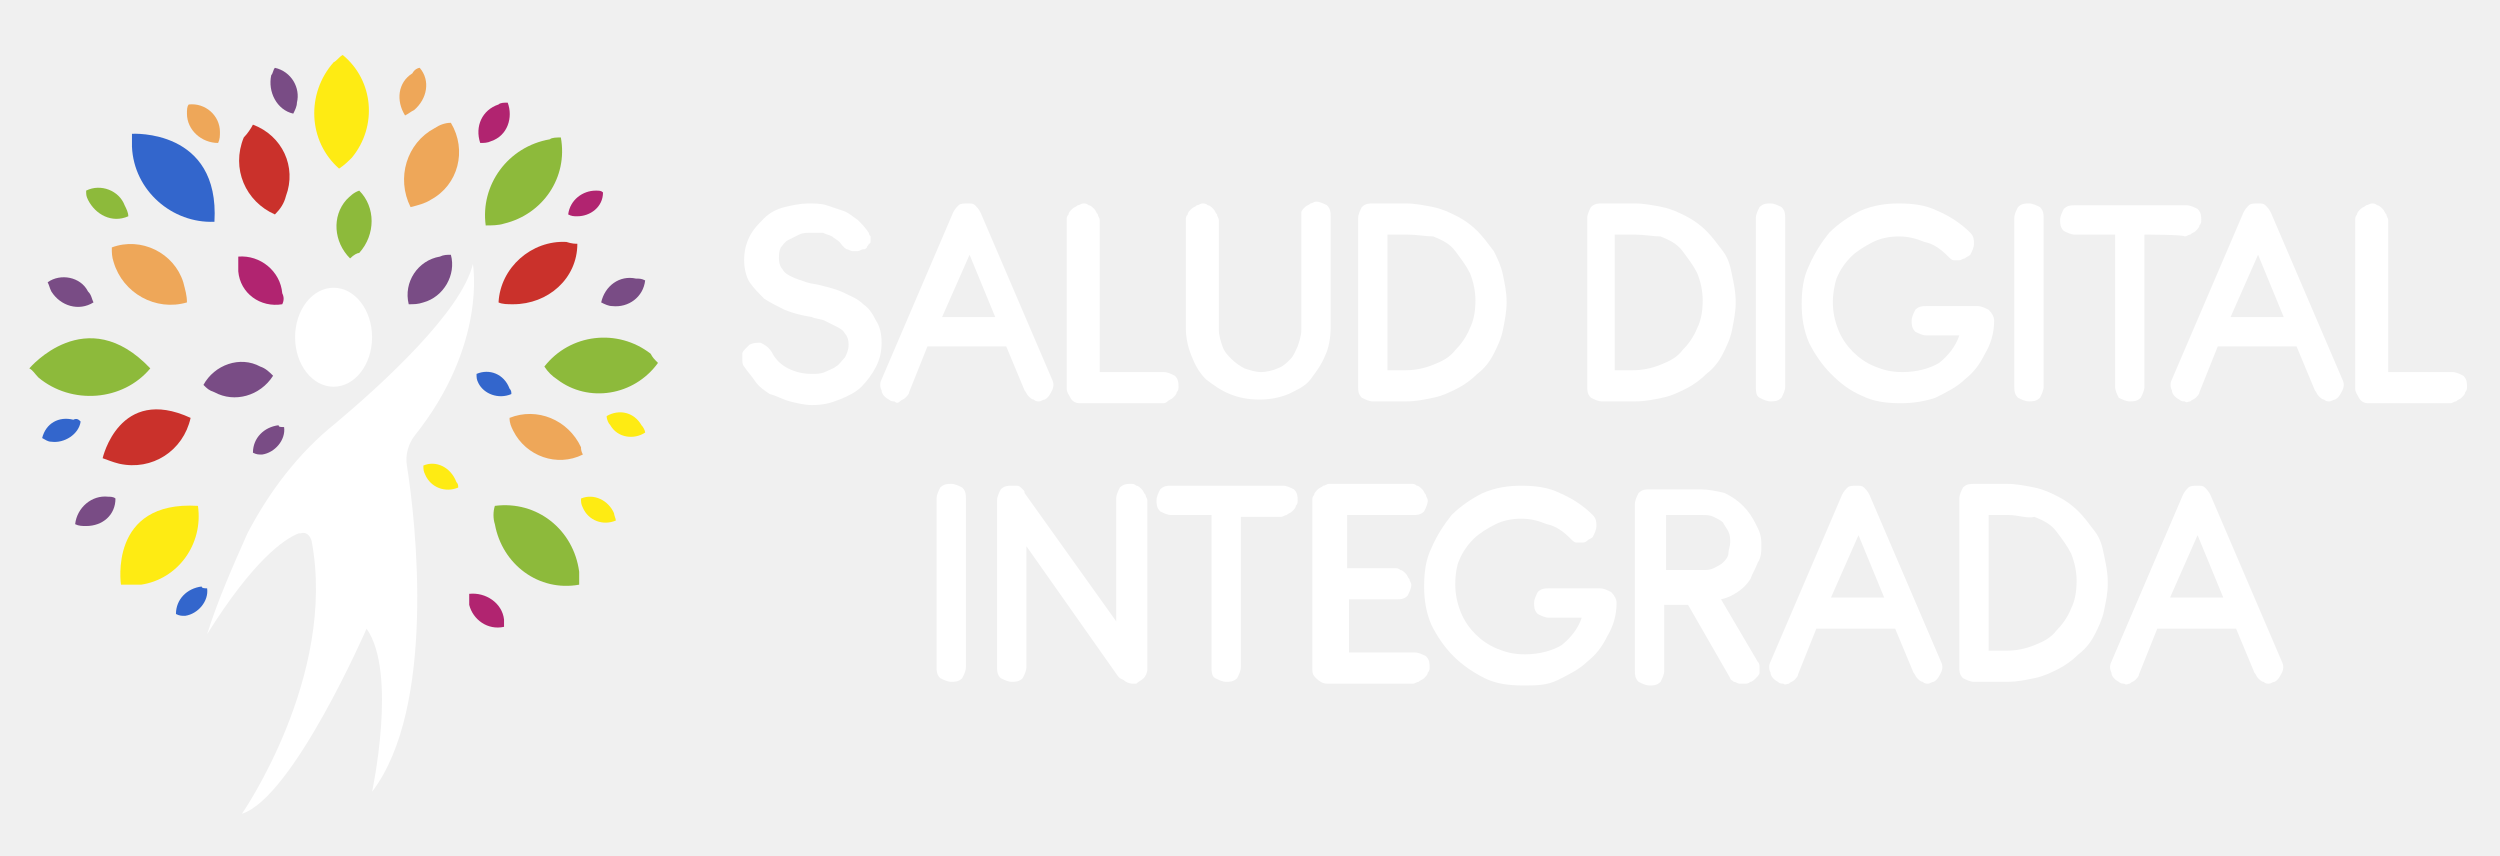
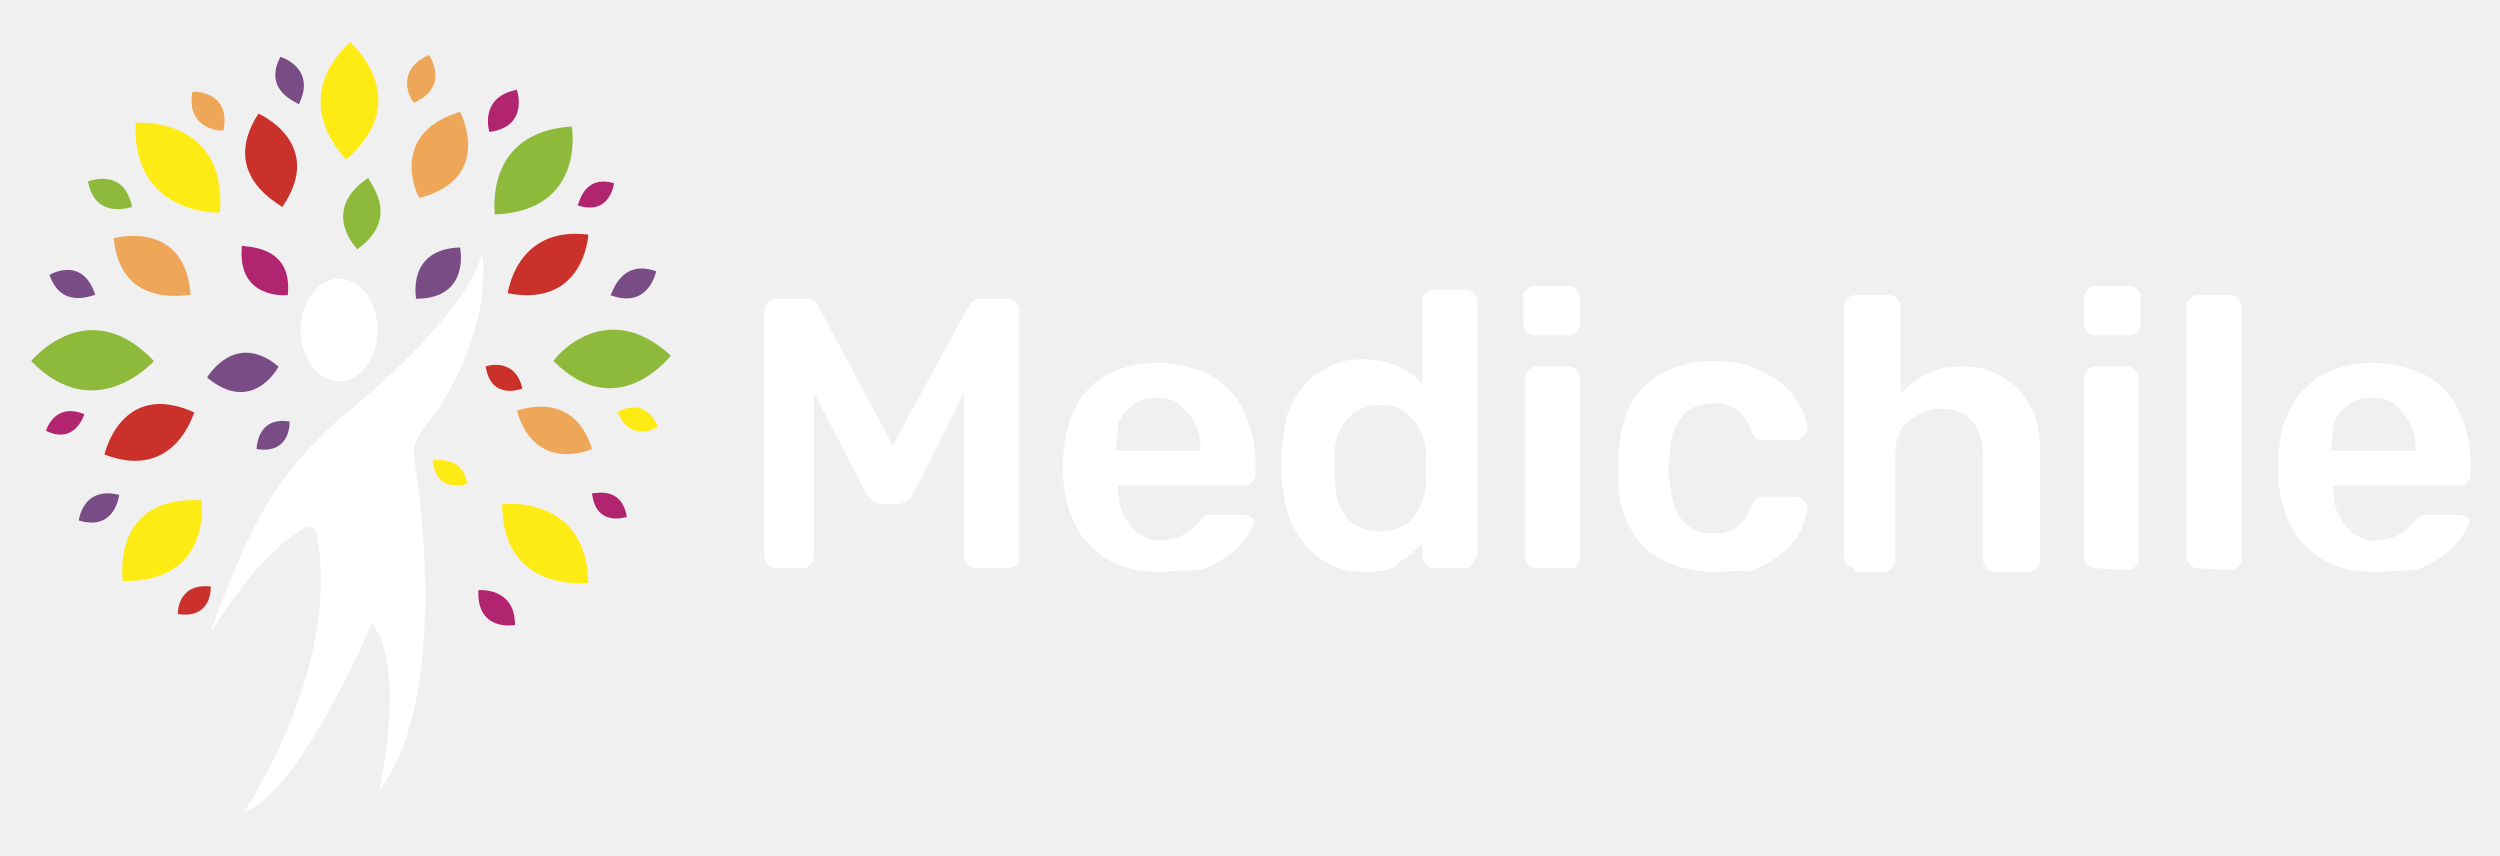
<svg xmlns="http://www.w3.org/2000/svg" version="1.1" id="Capa_1" x="0px" y="0px" viewBox="0 0 136.4 46.7" style="enable-background:new 0 0 136.4 46.7;" xml:space="preserve">
  <style type="text/css">
	.st0{fill:#FFFFFF;}
	.st1{fill:#8DBA3B;}
	.st2{fill:#CA312B;}
	.st3{fill:#EEA759;}
	.st4{fill:#794C85;}
	.st5{fill:#B12470;}
- 	.st6{fill:#3366CC;}
- 	.st7{fill:#FEEB13;}
+ 	.st6{fill:#FEEB13;}
</style>
  <g>
-     <ellipse id="Elipse_4" class="st0" cx="18.2" cy="18.4" rx="2.1" ry="2.7" />
-     <path id="Trazado_155" class="st0" d="M11.3,34.6c0.6-1.9,1.4-3.7,2.2-5.5c1.2-2.3,2.8-4.4,4.8-6c2.5-2.1,6.9-6.1,7.5-8.7   c0,0,0.8,4.4-3.2,9.4c-0.3,0.4-0.5,1-0.4,1.6c0.5,3.1,1.6,13.2-1.9,17.8c0,0,1.4-6.5-0.3-8.9c0,0-4,9.2-6.8,10.1   c0,0,5.2-7.5,3.8-14.9c-0.1-0.3-0.3-0.5-0.6-0.4c0,0-0.1,0-0.1,0C15.5,29.4,13.8,30.6,11.3,34.6z" />
-     <path id="Trazado_156" class="st1" d="M1.6,20.1c0,0,3.1-3.7,6.6,0c-1.5,1.8-4.3,2-6.1,0.5C1.9,20.4,1.8,20.2,1.6,20.1z" />
-     <path id="Trazado_157" class="st2" d="M5.6,25c0,0,0.9-4,4.8-2.2c-0.4,1.8-2.1,2.9-3.9,2.5C6.1,25.2,5.9,25.1,5.6,25z" />
-     <path id="Trazado_158" class="st3" d="M6.1,13.5c1.6-0.6,3.4,0.3,3.9,1.9c0.1,0.4,0.2,0.7,0.2,1.1c-1.7,0.5-3.5-0.5-4-2.2   C6.1,14,6.1,13.8,6.1,13.5z" />
-     <path id="Trazado_159" class="st2" d="M13.8,6.8c1.6,0.6,2.4,2.3,1.8,3.9c-0.1,0.4-0.3,0.7-0.6,1c-1.6-0.7-2.4-2.5-1.7-4.2   C13.5,7.3,13.7,7,13.8,6.8z" />
-     <path id="Trazado_160" class="st3" d="M24.6,6.7c0.9,1.5,0.4,3.4-1.1,4.2c-0.3,0.2-0.7,0.3-1.1,0.4c-0.8-1.6-0.2-3.5,1.3-4.3   C24,6.8,24.3,6.7,24.6,6.7z" />
-     <path id="Trazado_161" class="st4" d="M24.6,13.9c0.3,1.1-0.4,2.3-1.5,2.6c-0.3,0.1-0.5,0.1-0.8,0.1C22,15.4,22.8,14.2,24,14   C24.2,13.9,24.4,13.9,24.6,13.9z" />
-     <path id="Trazado_162" class="st4" d="M35.2,15.3c-0.1,0.9-0.9,1.5-1.8,1.4c-0.2,0-0.4-0.1-0.6-0.2c0.2-0.9,1-1.5,1.9-1.3   C34.9,15.2,35,15.2,35.2,15.3z" />
-     <path id="Trazado_163" class="st5" d="M27.7,5.6c0.3,0.8,0,1.8-0.9,2.1c-0.2,0.1-0.4,0.1-0.6,0.1c-0.3-0.9,0.1-1.8,1-2.1   C27.3,5.6,27.5,5.6,27.7,5.6z" />
-     <path id="Trazado_164" class="st3" d="M22.9,3.7c0.6,0.7,0.4,1.7-0.3,2.3c-0.2,0.1-0.3,0.2-0.5,0.3c-0.5-0.8-0.4-1.8,0.4-2.3   C22.6,3.8,22.8,3.7,22.9,3.7z" />
-     <path id="Trazado_165" class="st4" d="M15,3.7c0.9,0.2,1.4,1.1,1.2,1.9c0,0.2-0.1,0.4-0.2,0.6c-0.9-0.2-1.4-1.2-1.2-2.1   C14.9,4,14.9,3.8,15,3.7z" />
-     <path id="Trazado_166" class="st3" d="M10.3,5.7c0.9-0.1,1.7,0.6,1.7,1.5c0,0.2,0,0.4-0.1,0.6c-0.9,0-1.7-0.7-1.7-1.6   C10.2,6,10.2,5.8,10.3,5.7z" />
-     <path id="Trazado_167" class="st1" d="M4.7,10.4c0.8-0.4,1.8,0,2.1,0.8C6.9,11.4,7,11.6,7,11.8c-0.9,0.4-1.8-0.1-2.2-0.9   C4.7,10.7,4.7,10.6,4.7,10.4z" />
-     <path id="Trazado_168" class="st4" d="M2.6,15.4c0.7-0.5,1.8-0.3,2.2,0.5C5,16.1,5,16.3,5.1,16.5c-0.8,0.5-1.8,0.2-2.3-0.6   C2.7,15.7,2.7,15.6,2.6,15.4z" />
-     <path id="Trazado_169" class="st5" d="M32.9,10.5c0,0.8-0.7,1.3-1.4,1.3c-0.2,0-0.3,0-0.5-0.1c0.1-0.8,0.8-1.3,1.5-1.3   C32.7,10.4,32.8,10.4,32.9,10.5z" />
-     <path id="Trazado_170" class="st6" d="M4.4,23c-0.1,0.7-0.9,1.2-1.6,1.1c-0.2,0-0.3-0.1-0.5-0.2c0.2-0.8,0.9-1.2,1.7-1   C4.2,22.8,4.3,22.9,4.4,23z" />
-     <path id="Trazado_171" class="st4" d="M15.5,23.3c0.1,0.7-0.5,1.4-1.2,1.5c-0.2,0-0.3,0-0.5-0.1c0-0.8,0.6-1.4,1.4-1.5   C15.2,23.3,15.3,23.3,15.5,23.3z" />
-     <path id="Trazado_172" class="st6" d="M11.3,32.1c0.1,0.7-0.5,1.4-1.2,1.5c-0.2,0-0.3,0-0.5-0.1c0-0.8,0.6-1.4,1.4-1.5   C11,32.1,11.2,32.1,11.3,32.1z" />
-     <path id="Trazado_173" class="st4" d="M6.3,27.2c0,0.9-0.7,1.5-1.6,1.5c-0.2,0-0.4,0-0.6-0.1C4.2,27.7,5,27,5.9,27.1   C6,27.1,6.2,27.1,6.3,27.2z" />
-     <path id="Trazado_174" class="st7" d="M33.6,28.4c-0.7,0.3-1.5,0-1.8-0.7c-0.1-0.2-0.1-0.3-0.1-0.5c0.7-0.3,1.5,0.1,1.8,0.8   C33.5,28.1,33.6,28.3,33.6,28.4z" />
-     <path id="Trazado_175" class="st5" d="M27.5,34.2c-0.9,0.2-1.7-0.4-1.9-1.2c0-0.2,0-0.4,0-0.6c0.9-0.1,1.8,0.5,1.9,1.4   C27.5,33.9,27.5,34,27.5,34.2z" />
-     <path id="Trazado_176" class="st6" d="M27.9,21.5c-0.7,0.3-1.5,0-1.8-0.6C26,20.7,26,20.6,26,20.4c0.7-0.3,1.5,0,1.8,0.8   C27.9,21.3,27.9,21.4,27.9,21.5z" />
-     <path id="Trazado_177" class="st5" d="M15.4,16.6c-1.2,0.2-2.3-0.6-2.4-1.8c0-0.3,0-0.5,0-0.8c1.2-0.1,2.3,0.8,2.4,2   C15.5,16.2,15.5,16.4,15.4,16.6z" />
-     <path id="Trazado_178" class="st4" d="M11.1,21c0.6-1.1,2-1.6,3.1-1c0.3,0.1,0.5,0.3,0.7,0.5c-0.7,1.1-2.1,1.5-3.2,0.9   C11.4,21.3,11.3,21.2,11.1,21z" />
-     <path id="Trazado_179" class="st1" d="M19.1,14.1c-0.9-0.9-1-2.3-0.2-3.2c0.2-0.2,0.4-0.4,0.7-0.5c0.9,0.9,0.9,2.4,0,3.4   C19.5,13.8,19.3,13.9,19.1,14.1z" />
-     <path id="Trazado_180" class="st6" d="M7.2,7.3c0,0,4.8-0.3,4.5,4.8C9.4,12.2,7.3,10.4,7.2,8C7.2,7.8,7.2,7.5,7.2,7.3z" />
-     <g id="Grupo_33">
-       <path id="Trazado_181" class="st7" d="M6.6,31.9c0,0-0.7-4.6,4.2-4.3c0.3,2.1-1.1,4-3.1,4.3C7.3,31.9,7,31.9,6.6,31.9z" />
-       <path id="Trazado_182" class="st7" d="M35.2,23.6c-0.6,0.4-1.5,0.3-1.9-0.4c-0.1-0.1-0.2-0.3-0.2-0.5c0.7-0.4,1.5-0.2,1.9,0.5    C35.1,23.3,35.2,23.5,35.2,23.6z" />
-       <path id="Trazado_183" class="st7" d="M25,26.6c-0.7,0.3-1.5,0-1.8-0.7c-0.1-0.2-0.1-0.3-0.1-0.5c0.7-0.3,1.5,0.1,1.8,0.9    C25,26.4,25,26.5,25,26.6z" />
-       <path id="Trazado_184" class="st7" d="M18.7,3c1.7,1.4,1.9,3.9,0.5,5.6C19,8.8,18.8,9,18.5,9.2c-1.7-1.5-1.8-4.1-0.3-5.8    C18.4,3.3,18.5,3.1,18.7,3z" />
+     <g>
+       <ellipse class="st0" cx="18.5" cy="18" rx="2.1" ry="2.8" />
+       <path class="st0" d="M11.5,34.5c0,0,0.9-2.8,2.3-5.6c1.2-2.4,2.9-4.5,4.9-6.2c2.6-2.1,7-6.2,7.6-8.9c0,0,0.8,4.5-3.2,9.6    c-0.4,0.5-0.6,1-0.5,1.6c0.5,3.1,1.7,13.4-1.9,18.1c0,0,1.5-6.6-0.4-9.1c0,0-4,9.4-7,10.3c0,0,5.3-7.7,4-15.1    c-0.1-0.4-0.4-0.6-0.7-0.4C15.8,29.3,14,30.5,11.5,34.5z" />
    </g>
-     <path id="Trazado_185" class="st1" d="M35.9,19.8c-1.3,1.8-3.8,2.2-5.5,0.9c-0.3-0.2-0.5-0.4-0.7-0.7c1.4-1.8,4-2.1,5.8-0.7   C35.6,19.5,35.7,19.6,35.9,19.8z" />
-     <path id="Trazado_186" class="st1" d="M31.6,31.9c-2.2,0.4-4.2-1.1-4.6-3.3c-0.1-0.3-0.1-0.7,0-1c2.3-0.3,4.3,1.3,4.6,3.6   C31.6,31.5,31.6,31.7,31.6,31.9z" />
-     <path id="Trazado_187" class="st3" d="M31.8,24.8c-1.4,0.7-3.1,0.1-3.8-1.3c-0.1-0.2-0.2-0.4-0.2-0.7c1.5-0.6,3.2,0.1,3.9,1.6   C31.7,24.5,31.7,24.6,31.8,24.8z" />
-     <path id="Trazado_188" class="st2" d="M31.5,13.3c0,1.9-1.6,3.3-3.5,3.3c-0.3,0-0.6,0-0.8-0.1c0.1-1.9,1.8-3.4,3.7-3.3   C31.2,13.3,31.4,13.3,31.5,13.3z" />
-     <path id="Trazado_189" class="st1" d="M30.6,7.5c0.4,2.2-1,4.2-3.1,4.7c-0.3,0.1-0.7,0.1-1,0.1c-0.3-2.2,1.2-4.3,3.5-4.7   C30.1,7.5,30.4,7.5,30.6,7.5z" />
-   </g>
-   <g>
-     <path class="st0" d="M42.8,16.9c-0.4-0.2-0.8-0.4-1.1-0.6c-0.3-0.3-0.6-0.6-0.8-0.9s-0.3-0.8-0.3-1.2c0-0.5,0.1-0.9,0.3-1.3   c0.2-0.4,0.5-0.7,0.8-1c0.3-0.3,0.7-0.5,1.1-0.6c0.4-0.1,0.9-0.2,1.3-0.2c0.3,0,0.7,0,1,0.1c0.3,0.1,0.6,0.2,0.9,0.3   c0.3,0.1,0.5,0.3,0.8,0.5c0.2,0.2,0.4,0.4,0.6,0.7c0,0.1,0.1,0.2,0.1,0.2c0,0.1,0,0.2,0,0.2c0,0.1,0,0.2-0.1,0.2   c0,0.1-0.1,0.1-0.1,0.2c-0.1,0.1-0.1,0.1-0.2,0.1c-0.1,0-0.2,0.1-0.3,0.1c-0.1,0-0.2,0-0.3,0c-0.1,0-0.2-0.1-0.3-0.1   c-0.2-0.1-0.3-0.3-0.4-0.4c-0.1-0.1-0.3-0.2-0.4-0.3c-0.2-0.1-0.3-0.1-0.5-0.2c-0.2,0-0.4,0-0.6,0c-0.3,0-0.5,0-0.7,0.1   c-0.2,0.1-0.4,0.2-0.6,0.3c-0.2,0.1-0.3,0.3-0.4,0.4c-0.1,0.2-0.1,0.4-0.1,0.6c0,0.3,0.1,0.5,0.2,0.6c0.1,0.2,0.3,0.3,0.5,0.4   c0.2,0.1,0.5,0.2,0.8,0.3c0.3,0.1,0.6,0.1,0.9,0.2c0.4,0.1,0.8,0.2,1.2,0.4c0.4,0.2,0.7,0.3,1,0.6c0.3,0.2,0.5,0.5,0.7,0.9   c0.2,0.3,0.3,0.7,0.3,1.2c0,0.5-0.1,0.9-0.3,1.3c-0.2,0.4-0.5,0.8-0.8,1.1c-0.3,0.3-0.7,0.5-1.2,0.7c-0.5,0.2-0.9,0.3-1.5,0.3   c-0.4,0-0.8-0.1-1.2-0.2c-0.4-0.1-0.7-0.3-1.1-0.4c-0.3-0.2-0.6-0.4-0.8-0.7c-0.2-0.3-0.4-0.5-0.6-0.8c-0.1-0.1-0.1-0.3-0.1-0.4   c0-0.1,0-0.2,0-0.3c0-0.1,0.1-0.2,0.2-0.3c0.1-0.1,0.1-0.1,0.2-0.2c0.2-0.1,0.4-0.1,0.6-0.1c0.2,0.1,0.4,0.2,0.6,0.5   c0.2,0.4,0.5,0.7,0.9,0.9s0.8,0.3,1.3,0.3c0.2,0,0.5,0,0.7-0.1c0.2-0.1,0.5-0.2,0.6-0.3c0.2-0.1,0.3-0.3,0.5-0.5   c0.1-0.2,0.2-0.4,0.2-0.7c0-0.3-0.1-0.5-0.2-0.6c-0.1-0.2-0.3-0.3-0.5-0.4c-0.2-0.1-0.4-0.2-0.6-0.3c-0.2-0.1-0.5-0.1-0.7-0.2   C43.7,17.2,43.3,17.1,42.8,16.9z" />
-     <path class="st0" d="M54.9,18.9h-4.3l-1,2.5c0,0.1-0.1,0.2-0.2,0.3c-0.1,0.1-0.2,0.1-0.3,0.2s-0.2,0.1-0.3,0c-0.1,0-0.2,0-0.3-0.1   c-0.2-0.1-0.4-0.3-0.4-0.5c-0.1-0.2-0.1-0.4,0-0.6l3.9-9.1c0.1-0.2,0.2-0.3,0.3-0.4c0.1-0.1,0.3-0.1,0.5-0.1c0.2,0,0.3,0,0.4,0.1   c0.1,0.1,0.2,0.2,0.3,0.4l3.9,9.1c0.1,0.2,0.1,0.4,0,0.6c-0.1,0.2-0.2,0.4-0.4,0.5c-0.1,0-0.2,0.1-0.3,0.1c-0.1,0-0.2,0-0.3-0.1   c-0.1,0-0.2-0.1-0.3-0.2c-0.1-0.1-0.1-0.2-0.2-0.3L54.9,18.9z M51.4,17.3h2.9l-1.4-3.4L51.4,17.3z" />
-     <path class="st0" d="M60,20.3l3.5,0c0.2,0,0.4,0.1,0.6,0.2c0.2,0.2,0.2,0.4,0.2,0.6c0,0.1,0,0.2-0.1,0.3c0,0.1-0.1,0.2-0.2,0.3   c-0.1,0.1-0.2,0.1-0.3,0.2s-0.2,0.1-0.3,0.1H59l-0.1,0c-0.2,0-0.4-0.1-0.5-0.3s-0.2-0.3-0.2-0.5V12c0-0.1,0-0.2,0.1-0.3   c0-0.1,0.1-0.2,0.2-0.3c0.1-0.1,0.2-0.1,0.3-0.2c0.1,0,0.2-0.1,0.3-0.1c0.1,0,0.2,0,0.3,0.1c0.1,0,0.2,0.1,0.3,0.2   c0.1,0.1,0.1,0.2,0.2,0.3c0,0.1,0.1,0.2,0.1,0.3L60,20.3L60,20.3z" />
-     <path class="st0" d="M71,11.6c0-0.1,0.1-0.2,0.2-0.3c0.1-0.1,0.2-0.1,0.3-0.2c0.1,0,0.2-0.1,0.3-0.1c0.2,0,0.4,0.1,0.6,0.2   c0.2,0.2,0.2,0.4,0.2,0.6v6.1c0,0.5-0.1,1.1-0.3,1.5c-0.2,0.5-0.5,0.9-0.8,1.3c-0.3,0.4-0.8,0.6-1.2,0.8c-0.5,0.2-1,0.3-1.6,0.3   c-0.6,0-1.1-0.1-1.6-0.3c-0.5-0.2-0.9-0.5-1.3-0.8c-0.4-0.4-0.6-0.8-0.8-1.3c-0.2-0.5-0.3-1-0.3-1.5V12c0-0.1,0-0.2,0.1-0.3   c0-0.1,0.1-0.2,0.2-0.3c0.1-0.1,0.2-0.1,0.3-0.2c0.1,0,0.2-0.1,0.3-0.1c0.1,0,0.2,0,0.3,0.1c0.1,0,0.2,0.1,0.3,0.2s0.1,0.2,0.2,0.3   c0,0.1,0.1,0.2,0.1,0.3V18c0,0.3,0.1,0.6,0.2,0.9c0.1,0.3,0.3,0.5,0.5,0.7c0.2,0.2,0.5,0.4,0.7,0.5c0.3,0.1,0.6,0.2,0.9,0.2   s0.7-0.1,0.9-0.2c0.3-0.1,0.5-0.3,0.7-0.5c0.2-0.2,0.3-0.5,0.4-0.7c0.1-0.3,0.2-0.6,0.2-0.9v-6.1C71,11.8,71,11.7,71,11.6z" />
-     <path class="st0" d="M76.7,11.1c0.5,0,1,0.1,1.5,0.2c0.5,0.1,0.9,0.3,1.3,0.5c0.4,0.2,0.8,0.5,1.1,0.8s0.6,0.7,0.9,1.1   c0.2,0.4,0.4,0.8,0.5,1.3c0.1,0.5,0.2,0.9,0.2,1.5c0,0.5-0.1,1-0.2,1.5c-0.1,0.5-0.3,0.9-0.5,1.3c-0.2,0.4-0.5,0.8-0.9,1.1   c-0.3,0.3-0.7,0.6-1.1,0.8c-0.4,0.2-0.8,0.4-1.3,0.5c-0.5,0.1-0.9,0.2-1.5,0.2h-1.8c-0.2,0-0.4-0.1-0.6-0.2   c-0.2-0.2-0.2-0.4-0.2-0.6v-9.2c0-0.2,0.1-0.4,0.2-0.6c0.2-0.2,0.4-0.2,0.6-0.2H76.7z M76.8,12.8h-1.1v7.4h1c0.5,0,1-0.1,1.5-0.3   c0.5-0.2,0.9-0.4,1.2-0.8c0.3-0.3,0.6-0.7,0.8-1.2c0.2-0.4,0.3-0.9,0.3-1.5c0-0.5-0.1-1-0.3-1.5c-0.2-0.4-0.5-0.8-0.8-1.2   s-0.7-0.6-1.2-0.8C77.8,12.9,77.3,12.8,76.8,12.8z" />
-     <path class="st0" d="M89.2,11.1c0.5,0,1,0.1,1.5,0.2c0.5,0.1,0.9,0.3,1.3,0.5c0.4,0.2,0.8,0.5,1.1,0.8s0.6,0.7,0.9,1.1   s0.4,0.8,0.5,1.3s0.2,0.9,0.2,1.5c0,0.5-0.1,1-0.2,1.5c-0.1,0.5-0.3,0.9-0.5,1.3s-0.5,0.8-0.9,1.1c-0.3,0.3-0.7,0.6-1.1,0.8   c-0.4,0.2-0.8,0.4-1.3,0.5c-0.5,0.1-0.9,0.2-1.5,0.2h-1.8c-0.2,0-0.4-0.1-0.6-0.2c-0.2-0.2-0.2-0.4-0.2-0.6v-9.2   c0-0.2,0.1-0.4,0.2-0.6c0.2-0.2,0.4-0.2,0.6-0.2H89.2z M89.2,12.8h-1.1v7.4h1c0.5,0,1-0.1,1.5-0.3c0.5-0.2,0.9-0.4,1.2-0.8   c0.3-0.3,0.6-0.7,0.8-1.2c0.2-0.4,0.3-0.9,0.3-1.5c0-0.5-0.1-1-0.3-1.5c-0.2-0.4-0.5-0.8-0.8-1.2s-0.7-0.6-1.2-0.8   C90.2,12.9,89.7,12.8,89.2,12.8z" />
-     <path class="st0" d="M97.4,21.1c0,0.2-0.1,0.4-0.2,0.6c-0.2,0.2-0.4,0.2-0.6,0.2s-0.4-0.1-0.6-0.2s-0.2-0.4-0.2-0.6v-9.2   c0-0.2,0.1-0.4,0.2-0.6c0.2-0.2,0.4-0.2,0.6-0.2s0.4,0.1,0.6,0.2c0.2,0.2,0.2,0.4,0.2,0.6V21.1z" />
-     <path class="st0" d="M100,16.5c0,0.5,0.1,1,0.3,1.5c0.2,0.5,0.5,0.9,0.8,1.2c0.3,0.3,0.7,0.6,1.2,0.8s0.9,0.3,1.5,0.3   c0.8,0,1.5-0.2,2-0.5c0.5-0.4,0.9-0.9,1.1-1.5h-1.8c-0.2,0-0.4-0.1-0.6-0.2c-0.2-0.2-0.2-0.4-0.2-0.6c0-0.2,0.1-0.4,0.2-0.6   c0.2-0.2,0.4-0.2,0.6-0.2l2.8,0c0.2,0,0.4,0.1,0.6,0.2c0.2,0.2,0.3,0.4,0.3,0.6c0,0.7-0.2,1.3-0.5,1.8c-0.3,0.6-0.6,1-1.1,1.4   c-0.4,0.4-1,0.7-1.6,1c-0.6,0.2-1.2,0.3-1.9,0.3c-0.8,0-1.5-0.1-2.1-0.4c-0.7-0.3-1.2-0.7-1.7-1.2s-0.9-1.1-1.2-1.7   c-0.3-0.7-0.4-1.4-0.4-2.1c0-0.8,0.1-1.5,0.4-2.1c0.3-0.7,0.7-1.3,1.1-1.8c0.5-0.5,1.1-0.9,1.7-1.2c0.7-0.3,1.4-0.4,2.1-0.4   c0.8,0,1.5,0.1,2.1,0.4c0.7,0.3,1.3,0.7,1.8,1.2c0.2,0.2,0.2,0.4,0.2,0.6c0,0.2-0.1,0.4-0.2,0.6c-0.1,0.1-0.2,0.1-0.3,0.2   c-0.1,0-0.2,0.1-0.3,0.1c-0.1,0-0.2,0-0.3,0c-0.1,0-0.2-0.1-0.3-0.2c-0.4-0.4-0.8-0.7-1.3-0.8c-0.5-0.2-0.9-0.3-1.4-0.3   c-0.5,0-1,0.1-1.4,0.3c-0.4,0.2-0.9,0.5-1.2,0.8c-0.3,0.3-0.6,0.7-0.8,1.2C100.1,15.5,100,16,100,16.5z" />
-     <path class="st0" d="M111.5,21.1c0,0.2-0.1,0.4-0.2,0.6c-0.2,0.2-0.4,0.2-0.6,0.2c-0.2,0-0.4-0.1-0.6-0.2c-0.2-0.2-0.2-0.4-0.2-0.6   v-9.2c0-0.2,0.1-0.4,0.2-0.6c0.2-0.2,0.4-0.2,0.6-0.2c0.2,0,0.4,0.1,0.6,0.2c0.2,0.2,0.2,0.4,0.2,0.6V21.1z" />
-     <path class="st0" d="M117,12.8v8.3c0,0.2-0.1,0.4-0.2,0.6c-0.2,0.2-0.4,0.2-0.6,0.2c-0.2,0-0.4-0.1-0.6-0.2   c-0.1-0.2-0.2-0.4-0.2-0.6v-8.3h-2.2c-0.2,0-0.4-0.1-0.6-0.2c-0.2-0.2-0.2-0.4-0.2-0.6c0-0.2,0.1-0.4,0.2-0.6   c0.2-0.2,0.4-0.2,0.6-0.2h6.1c0.2,0,0.4,0.1,0.6,0.2c0.2,0.2,0.2,0.4,0.2,0.6c0,0.1,0,0.2-0.1,0.3c0,0.1-0.1,0.2-0.2,0.3   c-0.1,0.1-0.2,0.1-0.3,0.2c-0.1,0-0.2,0.1-0.3,0.1C119.2,12.8,117,12.8,117,12.8z" />
-     <path class="st0" d="M125.3,18.9H121l-1,2.5c0,0.1-0.1,0.2-0.2,0.3c-0.1,0.1-0.2,0.1-0.3,0.2c-0.1,0-0.2,0.1-0.3,0   c-0.1,0-0.2,0-0.3-0.1c-0.2-0.1-0.4-0.3-0.4-0.5c-0.1-0.2-0.1-0.4,0-0.6l3.9-9.1c0.1-0.2,0.2-0.3,0.3-0.4c0.1-0.1,0.3-0.1,0.5-0.1   c0.2,0,0.3,0,0.4,0.1c0.1,0.1,0.2,0.2,0.3,0.4l3.9,9.1c0.1,0.2,0.1,0.4,0,0.6c-0.1,0.2-0.2,0.4-0.4,0.5c-0.1,0-0.2,0.1-0.3,0.1   c-0.1,0-0.2,0-0.3-0.1c-0.1,0-0.2-0.1-0.3-0.2c-0.1-0.1-0.1-0.2-0.2-0.3L125.3,18.9z M121.7,17.3h2.9l-1.4-3.4L121.7,17.3z" />
-     <path class="st0" d="M130.3,20.3l3.5,0c0.2,0,0.4,0.1,0.6,0.2c0.2,0.2,0.2,0.4,0.2,0.6c0,0.1,0,0.2-0.1,0.3c0,0.1-0.1,0.2-0.2,0.3   c-0.1,0.1-0.2,0.1-0.3,0.2c-0.1,0-0.2,0.1-0.3,0.1h-4.4l-0.1,0c-0.2,0-0.4-0.1-0.5-0.3s-0.2-0.3-0.2-0.5V12c0-0.1,0-0.2,0.1-0.3   c0-0.1,0.1-0.2,0.2-0.3c0.1-0.1,0.2-0.1,0.3-0.2c0.1,0,0.2-0.1,0.3-0.1c0.1,0,0.2,0,0.3,0.1c0.1,0,0.2,0.1,0.3,0.2   c0.1,0.1,0.1,0.2,0.2,0.3c0,0.1,0.1,0.2,0.1,0.3L130.3,20.3L130.3,20.3z" />
-     <path class="st0" d="M52.7,36.4c0,0.2-0.1,0.4-0.2,0.6c-0.2,0.2-0.4,0.2-0.6,0.2c-0.2,0-0.4-0.1-0.6-0.2c-0.2-0.2-0.2-0.4-0.2-0.6   v-9.2c0-0.2,0.1-0.4,0.2-0.6c0.2-0.2,0.4-0.2,0.6-0.2s0.4,0.1,0.6,0.2c0.2,0.2,0.2,0.4,0.2,0.6V36.4z" />
-     <path class="st0" d="M56,29.8v6.6c0,0.2-0.1,0.4-0.2,0.6c-0.2,0.2-0.4,0.2-0.6,0.2c-0.2,0-0.4-0.1-0.6-0.2   c-0.2-0.2-0.2-0.4-0.2-0.6v-9.1c0-0.2,0.1-0.4,0.2-0.6c0.2-0.2,0.4-0.2,0.6-0.2h0c0,0,0.1,0,0.1,0c0,0,0,0,0.1,0l0.1,0   c0.1,0,0.2,0.1,0.2,0.1l0.1,0.1c0.1,0.1,0.1,0.1,0.1,0.2l5,7v-6.7c0-0.2,0.1-0.4,0.2-0.6c0.2-0.2,0.4-0.2,0.6-0.2   c0.1,0,0.2,0,0.3,0.1c0.1,0,0.2,0.1,0.3,0.2c0.1,0.1,0.1,0.2,0.2,0.3c0,0.1,0.1,0.2,0.1,0.3v9.2c0,0.2-0.1,0.4-0.2,0.5   c-0.1,0.1-0.3,0.2-0.4,0.3c0,0-0.1,0-0.1,0h-0.1c-0.2,0-0.4-0.1-0.5-0.2L61.1,37c0,0,0,0-0.1-0.1L56,29.8z" />
-     <path class="st0" d="M67.7,28.1v8.3c0,0.2-0.1,0.4-0.2,0.6c-0.2,0.2-0.4,0.2-0.6,0.2c-0.2,0-0.4-0.1-0.6-0.2s-0.2-0.4-0.2-0.6v-8.3   h-2.2c-0.2,0-0.4-0.1-0.6-0.2c-0.2-0.2-0.2-0.4-0.2-0.6s0.1-0.4,0.2-0.6c0.2-0.2,0.4-0.2,0.6-0.2h6.1c0.2,0,0.4,0.1,0.6,0.2   c0.2,0.2,0.2,0.4,0.2,0.6c0,0.1,0,0.2-0.1,0.3c0,0.1-0.1,0.2-0.2,0.3c-0.1,0.1-0.2,0.1-0.3,0.2c-0.1,0-0.2,0.1-0.3,0.1H67.7z" />
-     <path class="st0" d="M72.4,37.3c-0.2,0-0.4-0.1-0.6-0.3s-0.2-0.3-0.2-0.6v-9.1c0-0.1,0-0.2,0.1-0.3c0-0.1,0.1-0.2,0.2-0.3   c0.1-0.1,0.2-0.1,0.3-0.2c0.1,0,0.2-0.1,0.3-0.1h4.5c0.1,0,0.2,0,0.3,0.1c0.1,0,0.2,0.1,0.3,0.2c0.1,0.1,0.1,0.2,0.2,0.3   c0,0.1,0.1,0.2,0.1,0.3c0,0.2-0.1,0.4-0.2,0.6c-0.2,0.2-0.4,0.2-0.6,0.2h-3.6V31h2.6c0.1,0,0.2,0,0.3,0.1c0.1,0,0.2,0.1,0.3,0.2   s0.1,0.2,0.2,0.3c0,0.1,0.1,0.2,0.1,0.3c0,0.2-0.1,0.4-0.2,0.6c-0.2,0.2-0.4,0.2-0.6,0.2h-2.6v2.9h3.6c0.2,0,0.4,0.1,0.6,0.2   c0.2,0.2,0.2,0.4,0.2,0.6c0,0.1,0,0.2-0.1,0.3c0,0.1-0.1,0.2-0.2,0.3c-0.1,0.1-0.2,0.1-0.3,0.2c-0.1,0-0.2,0.1-0.3,0.1L72.4,37.3   L72.4,37.3z" />
-     <path class="st0" d="M79.4,31.9c0,0.5,0.1,1,0.3,1.5c0.2,0.5,0.5,0.9,0.8,1.2c0.3,0.3,0.7,0.6,1.2,0.8c0.5,0.2,0.9,0.3,1.5,0.3   c0.8,0,1.5-0.2,2-0.5c0.5-0.4,0.9-0.9,1.1-1.5h-1.8c-0.2,0-0.4-0.1-0.6-0.2c-0.2-0.2-0.2-0.4-0.2-0.6c0-0.2,0.1-0.4,0.2-0.6   c0.2-0.2,0.4-0.2,0.6-0.2l2.8,0c0.2,0,0.4,0.1,0.6,0.2c0.2,0.2,0.3,0.4,0.3,0.6c0,0.7-0.2,1.3-0.5,1.8c-0.3,0.6-0.6,1-1.1,1.4   c-0.4,0.4-1,0.7-1.6,1s-1.2,0.3-1.9,0.3c-0.8,0-1.5-0.1-2.1-0.4s-1.2-0.7-1.7-1.2c-0.5-0.5-0.9-1.1-1.2-1.7   c-0.3-0.7-0.4-1.4-0.4-2.1c0-0.8,0.1-1.5,0.4-2.1c0.3-0.7,0.7-1.3,1.1-1.8c0.5-0.5,1.1-0.9,1.7-1.2c0.7-0.3,1.4-0.4,2.1-0.4   c0.8,0,1.5,0.1,2.1,0.4c0.7,0.3,1.3,0.7,1.8,1.2c0.2,0.2,0.2,0.4,0.2,0.6c0,0.2-0.1,0.4-0.2,0.6c-0.1,0.1-0.2,0.1-0.3,0.2   s-0.2,0.1-0.3,0.1s-0.2,0-0.3,0c-0.1,0-0.2-0.1-0.3-0.2c-0.4-0.4-0.8-0.7-1.3-0.8c-0.5-0.2-0.9-0.3-1.4-0.3c-0.5,0-1,0.1-1.4,0.3   s-0.9,0.5-1.2,0.8c-0.3,0.3-0.6,0.7-0.8,1.2C79.5,30.8,79.4,31.3,79.4,31.9z" />
-     <path class="st0" d="M96.1,29.7c0,0.4,0,0.7-0.2,1c-0.1,0.3-0.3,0.6-0.4,0.9c-0.2,0.3-0.4,0.5-0.7,0.7c-0.3,0.2-0.5,0.3-0.9,0.4   l2,3.4c0.1,0.1,0.1,0.2,0.1,0.3c0,0.1,0,0.2,0,0.3c0,0.1-0.1,0.2-0.2,0.3c-0.1,0.1-0.2,0.2-0.3,0.2c-0.1,0.1-0.2,0.1-0.3,0.1   s-0.2,0-0.3,0s-0.2-0.1-0.3-0.1c-0.1-0.1-0.2-0.1-0.2-0.2l-2.3-4h-1.3v3.6c0,0.2-0.1,0.4-0.2,0.6c-0.2,0.2-0.4,0.2-0.6,0.2   c-0.2,0-0.4-0.1-0.6-0.2c-0.2-0.2-0.2-0.4-0.2-0.6v-9.1c0-0.2,0.1-0.4,0.2-0.6c0.2-0.2,0.4-0.2,0.6-0.2h2.8c0.4,0,0.9,0.1,1.3,0.2   c0.4,0.2,0.7,0.4,1,0.7c0.3,0.3,0.5,0.6,0.7,1S96.1,29.2,96.1,29.7z M90.9,28.1v3h2c0.2,0,0.4,0,0.6-0.1c0.2-0.1,0.4-0.2,0.5-0.3   s0.3-0.3,0.3-0.5s0.1-0.4,0.1-0.6c0-0.2,0-0.4-0.1-0.6c-0.1-0.2-0.2-0.3-0.3-0.5c-0.1-0.1-0.3-0.2-0.5-0.3   c-0.2-0.1-0.4-0.1-0.6-0.1L90.9,28.1L90.9,28.1z" />
-     <path class="st0" d="M103.4,34.3h-4.3l-1,2.5c0,0.1-0.1,0.2-0.2,0.3c-0.1,0.1-0.2,0.1-0.3,0.2c-0.1,0-0.2,0.1-0.3,0   c-0.1,0-0.2,0-0.3-0.1c-0.2-0.1-0.4-0.3-0.4-0.5c-0.1-0.2-0.1-0.4,0-0.6l3.9-9.1c0.1-0.2,0.2-0.3,0.3-0.4c0.1-0.1,0.3-0.1,0.5-0.1   c0.2,0,0.3,0,0.4,0.1c0.1,0.1,0.2,0.2,0.3,0.4l3.9,9.1c0.1,0.2,0.1,0.4,0,0.6c-0.1,0.2-0.2,0.4-0.4,0.5c-0.1,0-0.2,0.1-0.3,0.1   c-0.1,0-0.2,0-0.3-0.1c-0.1,0-0.2-0.1-0.3-0.2c-0.1-0.1-0.1-0.2-0.2-0.3L103.4,34.3z M99.9,32.6h2.9l-1.4-3.4L99.9,32.6z" />
-     <path class="st0" d="M109.5,26.4c0.5,0,1,0.1,1.5,0.2c0.5,0.1,0.9,0.3,1.3,0.5c0.4,0.2,0.8,0.5,1.1,0.8c0.3,0.3,0.6,0.7,0.9,1.1   s0.4,0.8,0.5,1.3c0.1,0.5,0.2,0.9,0.2,1.5s-0.1,1-0.2,1.5c-0.1,0.5-0.3,0.9-0.5,1.3c-0.2,0.4-0.5,0.8-0.9,1.1   c-0.3,0.3-0.7,0.6-1.1,0.8c-0.4,0.2-0.8,0.4-1.3,0.5c-0.5,0.1-0.9,0.2-1.5,0.2h-1.8c-0.2,0-0.4-0.1-0.6-0.2   c-0.2-0.2-0.2-0.4-0.2-0.6v-9.2c0-0.2,0.1-0.4,0.2-0.6c0.2-0.2,0.4-0.2,0.6-0.2C107.7,26.4,109.5,26.4,109.5,26.4z M109.6,28.1   h-1.1v7.4h1c0.5,0,1-0.1,1.5-0.3c0.5-0.2,0.9-0.4,1.2-0.8c0.3-0.3,0.6-0.7,0.8-1.2c0.2-0.4,0.3-0.9,0.3-1.5c0-0.5-0.1-1-0.3-1.5   c-0.2-0.4-0.5-0.8-0.8-1.2s-0.7-0.6-1.2-0.8C110.6,28.3,110.1,28.1,109.6,28.1z" />
-     <path class="st0" d="M122,34.3h-4.3l-1,2.5c0,0.1-0.1,0.2-0.2,0.3c-0.1,0.1-0.2,0.1-0.3,0.2c-0.1,0-0.2,0.1-0.3,0   c-0.1,0-0.2,0-0.3-0.1c-0.2-0.1-0.4-0.3-0.4-0.5c-0.1-0.2-0.1-0.4,0-0.6l3.9-9.1c0.1-0.2,0.2-0.3,0.3-0.4c0.1-0.1,0.3-0.1,0.5-0.1   c0.2,0,0.3,0,0.4,0.1c0.1,0.1,0.2,0.2,0.3,0.4l3.9,9.1c0.1,0.2,0.1,0.4,0,0.6c-0.1,0.2-0.2,0.4-0.4,0.5c-0.1,0-0.2,0.1-0.3,0.1   c-0.1,0-0.2,0-0.3-0.1c-0.1,0-0.2-0.1-0.3-0.2c-0.1-0.1-0.1-0.2-0.2-0.3L122,34.3z M118.4,32.6h2.9l-1.4-3.4L118.4,32.6z" />
+     <path class="st1" d="M1.7,19.7c0,0,3.1-3.8,6.7,0C8.4,19.7,5.2,23.3,1.7,19.7z" />
+     <path class="st2" d="M5.7,24.8c0,0,0.9-4.1,4.9-2.3C10.6,22.4,9.6,26.3,5.7,24.8z" />
+     <path class="st3" d="M6.2,13c0,0,3.9-1.1,4.2,3.1C10.4,16,6.6,17,6.2,13z" />
+     <path class="st2" d="M14.1,6.2c0,0,3.7,1.6,1.3,5.1C15.4,11.2,11.9,9.6,14.1,6.2z" />
+     <path class="st3" d="M25.1,6.1c0,0,1.9,3.6-2.2,4.7C22.8,10.8,21.1,7.3,25.1,6.1z" />
+     <path class="st4" d="M25.1,13.5c0,0,0.6,2.8-2.4,2.8C22.7,16.2,22.2,13.6,25.1,13.5z" />
+     <path class="st4" d="M35.8,14.8c0,0-0.4,2.1-2.5,1.3C33.4,16.1,33.8,14.1,35.8,14.8z" />
+     <path class="st5" d="M28.2,4.9c0,0,0.7,2-1.5,2.3C26.7,7.2,26.1,5.3,28.2,4.9z" />
+     <path class="st3" d="M23.4,3c0,0,1.2,1.7-0.8,2.6C22.5,5.6,21.4,3.9,23.4,3z" />
+     <path class="st4" d="M15.3,3.1c0,0,2,0.6,1,2.6C16.3,5.6,14.3,5,15.3,3.1z" />
+     <path class="st3" d="M10.5,5c0,0,2.1-0.1,1.7,2.1C12.2,7.2,10.1,7.1,10.5,5z" />
+     <path class="st1" d="M4.8,9.9c0,0,2-0.8,2.4,1.4C7.1,11.3,5.2,12,4.8,9.9z" />
+     <path class="st4" d="M2.7,15c0,0,1.8-1.1,2.5,1.1C5.2,16,3.4,17,2.7,15z" />
+     <path class="st5" d="M33.5,10c0,0-0.2,1.8-2,1.2C31.6,11.2,31.8,9.5,33.5,10z" />
+     <path class="st5" d="M4.6,22.6c0,0-0.5,1.7-2.1,0.9C2.5,23.6,2.9,21.9,4.6,22.6z" />
+     <path class="st4" d="M15.8,23c0,0,0.1,1.8-1.8,1.5C14,24.5,14,22.7,15.8,23z" />
+     <path class="st2" d="M11.5,32c0,0,0.1,1.8-1.8,1.5C9.7,33.4,9.7,31.8,11.5,32z" />
+     <path class="st4" d="M6.5,27c0,0-0.2,2-2.2,1.4C4.3,28.4,4.5,26.5,6.5,27z" />
+     <path class="st5" d="M34.2,28.2c0,0-1.7,0.6-1.9-1.3C32.3,27,33.9,26.4,34.2,28.2z" />
+     <path class="st5" d="M28.1,34.1c0,0-2.1,0.4-2-1.9C26.1,32.2,28.1,32,28.1,34.1z" />
+     <path class="st2" d="M28.5,21.2c0,0-1.7,0.7-2-1.2C26.4,20,28.1,19.4,28.5,21.2z" />
+     <path class="st5" d="M15.7,16.1c0,0-2.8,0.3-2.5-2.7C13.3,13.5,16,13.3,15.7,16.1z" />
+     <path class="st4" d="M11.3,20.6c0,0,1.5-2.6,3.9-0.6C15.1,20.2,13.7,22.6,11.3,20.6z" />
+     <path class="st1" d="M19.5,13.6c0,0-2.1-2.1,0.6-3.9C20,9.8,22,11.8,19.5,13.6z" />
+     <path class="st6" d="M7.4,6.7c0,0,5-0.4,4.6,4.9C12,11.6,7.2,11.8,7.4,6.7z" />
+     <g>
+       <path class="st6" d="M6.7,31.7c0,0-0.7-4.7,4.3-4.4C11,27.3,11.6,31.8,6.7,31.7z" />
+       <path class="st6" d="M35.9,23.3c0,0-1.5,0.9-2.2-0.8C33.8,22.4,35.2,21.6,35.9,23.3z" />
+       <path class="st6" d="M25.5,26.4c0,0-1.7,0.6-1.9-1.3C23.6,25.2,25.2,24.7,25.5,26.4z" />
+       <path class="st6" d="M19.1,2.3c0,0,3.6,3.1-0.2,6.4C18.9,8.7,15.6,5.6,19.1,2.3z" />
+     </g>
+     <path class="st1" d="M36.6,19.4c0,0-2.9,3.8-6.4,0.3C30.2,19.6,33,16.1,36.6,19.4z" />
+     <path class="st6" d="M32.1,31.8c0,0-4.7,0.6-4.7-4.3C27.5,27.5,32,27,32.1,31.8z" />
+     <path class="st3" d="M32.3,24.5c0,0-3.1,1.4-4.1-2.1C28.3,22.4,31.3,21.2,32.3,24.5z" />
+     <path class="st2" d="M32.1,12.8c0,0-0.2,4-4.4,3.2C27.7,16.1,28.1,12.3,32.1,12.8z" />
+     <path class="st1" d="M31.2,6.9c0,0,0.8,4.6-4.2,4.8C27,11.6,26.4,7.2,31.2,6.9z" />
+     <g>
+       <path class="st0" d="M42.3,31c-0.2,0-0.3-0.1-0.4-0.2c-0.1-0.1-0.2-0.2-0.2-0.4V16.9c0-0.2,0.1-0.3,0.2-0.4    c0.1-0.1,0.2-0.2,0.4-0.2H44c0.2,0,0.4,0.1,0.5,0.2c0.1,0.1,0.2,0.2,0.2,0.3l4,7.5l4.1-7.5c0.1-0.1,0.1-0.2,0.2-0.3    c0.1-0.1,0.3-0.2,0.5-0.2H55c0.2,0,0.3,0.1,0.4,0.2c0.1,0.1,0.2,0.2,0.2,0.4v13.6c0,0.2-0.1,0.3-0.2,0.4C55.2,30.9,55.1,31,55,31    h-1.8c-0.2,0-0.3-0.1-0.4-0.2c-0.1-0.1-0.2-0.2-0.2-0.4v-9L49.8,27c-0.1,0.1-0.2,0.3-0.3,0.3c-0.1,0.1-0.3,0.2-0.5,0.2h-0.9    c-0.2,0-0.4-0.1-0.5-0.2c-0.1-0.1-0.2-0.2-0.3-0.3l-2.9-5.6v9c0,0.2-0.1,0.3-0.2,0.4c-0.1,0.1-0.2,0.2-0.4,0.2H42.3z" />
+       <path class="st0" d="M63.2,31.2c-1.6,0-2.8-0.5-3.7-1.4c-0.9-0.9-1.4-2.2-1.5-3.8c0-0.2,0-0.3,0-0.6c0-0.2,0-0.4,0-0.5    c0.1-1.1,0.3-2,0.7-2.7c0.4-0.8,1-1.4,1.8-1.8c0.8-0.4,1.7-0.6,2.7-0.6c1.1,0,2.1,0.3,2.9,0.7c0.8,0.5,1.4,1.1,1.8,2    c0.4,0.9,0.6,1.8,0.6,2.9v0.5c0,0.2-0.1,0.3-0.2,0.4c-0.1,0.1-0.2,0.2-0.4,0.2H61c0,0.1,0,0.2,0,0.2c0,0.5,0.1,1,0.3,1.4    c0.2,0.4,0.5,0.8,0.8,1c0.4,0.3,0.8,0.4,1.2,0.4c0.4,0,0.7-0.1,1-0.2c0.3-0.1,0.5-0.3,0.7-0.4c0.2-0.2,0.3-0.3,0.4-0.4    c0.1-0.2,0.3-0.3,0.3-0.3c0.1-0.1,0.2-0.1,0.4-0.1h1.8c0.2,0,0.3,0.1,0.4,0.1c0.1,0.1,0.2,0.2,0.1,0.3c0,0.2-0.2,0.5-0.4,0.8    c-0.2,0.3-0.5,0.7-1,1c-0.4,0.3-0.9,0.6-1.5,0.8C64.6,31.1,63.9,31.2,63.2,31.2z M60.9,24.6h4.6v-0.1c0-0.6-0.1-1-0.3-1.4    c-0.2-0.4-0.5-0.7-0.8-1s-0.8-0.4-1.3-0.4s-0.9,0.1-1.3,0.4c-0.4,0.3-0.6,0.6-0.8,1C61,23.6,60.9,24,60.9,24.6L60.9,24.6    L60.9,24.6z" />
+       <path class="st0" d="M74.5,31.2c-0.7,0-1.4-0.1-1.9-0.4c-0.6-0.3-1-0.6-1.4-1.1c-0.4-0.5-0.7-1-0.9-1.6c-0.2-0.6-0.3-1.3-0.4-2    c0-0.3,0-0.5,0-0.7c0-0.2,0-0.5,0-0.7c0.1-0.7,0.2-1.4,0.3-2c0.2-0.6,0.5-1.1,0.9-1.6c0.4-0.5,0.9-0.8,1.4-1.1    c0.6-0.3,1.2-0.4,1.9-0.4c0.8,0,1.4,0.2,1.9,0.4s1,0.6,1.3,1v-4.6c0-0.2,0.1-0.3,0.2-0.4c0.1-0.1,0.2-0.2,0.4-0.2h1.8    c0.2,0,0.3,0.1,0.4,0.2c0.1,0.1,0.2,0.2,0.2,0.4v13.8c0,0.2-0.1,0.3-0.2,0.4C80.2,31,80.1,31,79.9,31h-1.7c-0.2,0-0.3-0.1-0.4-0.2    c-0.1-0.1-0.2-0.2-0.2-0.4v-0.8c-0.4,0.5-0.8,0.8-1.3,1.1C76,31.1,75.3,31.2,74.5,31.2z M75.3,29c0.6,0,1.1-0.2,1.4-0.4    s0.6-0.6,0.8-1c0.2-0.4,0.3-0.9,0.3-1.3c0-0.3,0-0.5,0-0.8c0-0.3,0-0.6,0-0.8c0-0.4-0.1-0.8-0.3-1.2c-0.2-0.4-0.5-0.7-0.8-1    c-0.4-0.3-0.8-0.4-1.4-0.4c-0.6,0-1.1,0.2-1.4,0.4s-0.6,0.6-0.8,1c-0.2,0.4-0.3,0.9-0.3,1.4c0,0.4,0,0.9,0,1.3    c0.1,0.5,0.1,1,0.3,1.4c0.2,0.4,0.4,0.8,0.8,1C74.2,28.8,74.7,29,75.3,29z" />
+       <path class="st0" d="M83.7,18.3c-0.2,0-0.3-0.1-0.4-0.2s-0.2-0.2-0.2-0.4v-1.5c0-0.2,0.1-0.3,0.2-0.4s0.2-0.2,0.4-0.2h1.9    c0.2,0,0.3,0.1,0.4,0.2c0.1,0.1,0.2,0.2,0.2,0.4v1.5c0,0.2-0.1,0.3-0.2,0.4s-0.2,0.2-0.4,0.2H83.7z M83.8,31    c-0.2,0-0.3-0.1-0.4-0.2c-0.1-0.1-0.2-0.2-0.2-0.4v-9.8c0-0.2,0.1-0.3,0.2-0.4s0.2-0.2,0.4-0.2h1.8c0.2,0,0.3,0.1,0.4,0.2    s0.2,0.2,0.2,0.4v9.9c0,0.2-0.1,0.3-0.2,0.4S85.7,31,85.6,31L83.8,31L83.8,31z" />
+       <path class="st0" d="M93.5,31.2c-1,0-1.9-0.2-2.7-0.6c-0.8-0.4-1.4-0.9-1.8-1.7c-0.4-0.7-0.7-1.6-0.7-2.6c0-0.2,0-0.5,0-0.8    c0-0.4,0-0.6,0-0.9c0.1-1,0.3-1.9,0.7-2.6c0.4-0.7,1-1.3,1.8-1.7c0.8-0.4,1.7-0.6,2.7-0.6c0.9,0,1.7,0.1,2.3,0.4    c0.6,0.3,1.2,0.6,1.6,1c0.4,0.4,0.7,0.8,0.9,1.2c0.2,0.4,0.3,0.8,0.3,1.1c0,0.2-0.1,0.3-0.2,0.4C98.2,24,98.1,24,98,24h-1.9    c-0.2,0-0.3-0.1-0.3-0.1c-0.1-0.1-0.2-0.2-0.2-0.3c-0.2-0.6-0.5-1-0.8-1.2c-0.4-0.3-0.8-0.4-1.3-0.4c-0.7,0-1.3,0.2-1.7,0.7    c-0.4,0.5-0.7,1.2-0.7,2.1c-0.1,0.6-0.1,1,0,1.5c0.1,1,0.3,1.7,0.7,2.1c0.4,0.5,1,0.7,1.7,0.7c0.6,0,1-0.1,1.3-0.4    c0.4-0.3,0.6-0.6,0.8-1.2c0.1-0.2,0.2-0.3,0.2-0.3c0.1-0.1,0.2-0.1,0.3-0.1H98c0.2,0,0.3,0.1,0.4,0.2s0.2,0.2,0.2,0.4    c0,0.3-0.1,0.6-0.2,0.9s-0.3,0.7-0.6,1c-0.3,0.4-0.6,0.6-1,0.9c-0.4,0.3-0.9,0.5-1.4,0.7C94.9,31.1,94.2,31.2,93.5,31.2z" />
+       <path class="st0" d="M101.2,31c-0.2,0-0.3-0.1-0.4-0.2c-0.1-0.1-0.2-0.2-0.2-0.4V16.7c0-0.2,0.1-0.3,0.2-0.4    c0.1-0.1,0.2-0.2,0.4-0.2h1.9c0.2,0,0.3,0.1,0.4,0.2c0.1,0.1,0.2,0.2,0.2,0.4v4.8c0.4-0.5,0.9-0.8,1.4-1.1c0.6-0.3,1.2-0.4,2-0.4    c0.9,0,1.6,0.2,2.2,0.6c0.7,0.4,1.1,0.9,1.5,1.6c0.4,0.7,0.5,1.6,0.5,2.5v5.9c0,0.2-0.1,0.3-0.2,0.4c-0.1,0.1-0.2,0.2-0.4,0.2    h-1.9c-0.2,0-0.3-0.1-0.4-0.2c-0.1-0.1-0.2-0.2-0.2-0.4v-5.7c0-0.8-0.2-1.5-0.6-1.9c-0.4-0.5-1-0.7-1.7-0.7    c-0.7,0-1.3,0.3-1.8,0.7s-0.7,1.1-0.7,1.9v5.7c0,0.2-0.1,0.3-0.2,0.4c-0.1,0.1-0.2,0.2-0.4,0.2H101.2z" />
+       <path class="st0" d="M114.3,18.3c-0.2,0-0.3-0.1-0.4-0.2c-0.1-0.1-0.2-0.2-0.2-0.4v-1.5c0-0.2,0.1-0.3,0.2-0.4    c0.1-0.1,0.2-0.2,0.4-0.2h1.9c0.2,0,0.3,0.1,0.4,0.2c0.1,0.1,0.2,0.2,0.2,0.4v1.5c0,0.2-0.1,0.3-0.2,0.4s-0.2,0.2-0.4,0.2H114.3z     M114.3,31c-0.2,0-0.3-0.1-0.4-0.2c-0.1-0.1-0.2-0.2-0.2-0.4v-9.8c0-0.2,0.1-0.3,0.2-0.4c0.1-0.1,0.2-0.2,0.4-0.2h1.8    c0.2,0,0.3,0.1,0.4,0.2c0.1,0.1,0.2,0.2,0.2,0.4v9.9c0,0.2-0.1,0.3-0.2,0.4c-0.1,0.1-0.2,0.2-0.4,0.2L114.3,31L114.3,31z" />
+       <path class="st0" d="M119.9,31c-0.2,0-0.3-0.1-0.4-0.2c-0.1-0.1-0.2-0.2-0.2-0.4V16.7c0-0.2,0.1-0.3,0.2-0.4s0.2-0.2,0.4-0.2h1.8    c0.2,0,0.3,0.1,0.4,0.2s0.2,0.2,0.2,0.4v13.8c0,0.2-0.1,0.3-0.2,0.4s-0.2,0.2-0.4,0.2L119.9,31L119.9,31z" />
+       <path class="st0" d="M129.5,31.2c-1.6,0-2.8-0.5-3.7-1.4c-0.9-0.9-1.4-2.2-1.5-3.8c0-0.2,0-0.3,0-0.6c0-0.2,0-0.4,0-0.5    c0.1-1.1,0.3-2,0.7-2.7s1-1.4,1.8-1.8c0.8-0.4,1.7-0.6,2.7-0.6c1.1,0,2.1,0.3,2.9,0.7c0.8,0.5,1.4,1.1,1.8,2    c0.4,0.9,0.6,1.8,0.6,2.9v0.5c0,0.2-0.1,0.3-0.2,0.4c-0.1,0.1-0.2,0.2-0.4,0.2h-6.9c0,0.1,0,0.2,0,0.2c0,0.5,0.1,1,0.3,1.4    c0.2,0.4,0.5,0.8,0.8,1c0.4,0.3,0.8,0.4,1.2,0.4c0.4,0,0.7-0.1,1-0.2c0.3-0.1,0.5-0.3,0.7-0.4c0.2-0.2,0.3-0.3,0.4-0.4    c0.1-0.2,0.3-0.3,0.3-0.3c0.1-0.1,0.2-0.1,0.4-0.1h1.8c0.2,0,0.3,0.1,0.4,0.1c0.1,0.1,0.2,0.2,0.1,0.3c0,0.2-0.2,0.5-0.4,0.8    c-0.2,0.3-0.5,0.7-1,1c-0.4,0.3-0.9,0.6-1.5,0.8C131,31.1,130.3,31.2,129.5,31.2z M127.2,24.6h4.6v-0.1c0-0.6-0.1-1-0.3-1.4    c-0.2-0.4-0.5-0.7-0.8-1s-0.8-0.4-1.3-0.4s-0.9,0.1-1.3,0.4c-0.4,0.3-0.6,0.6-0.8,1C127.3,23.6,127.2,24,127.2,24.6L127.2,24.6z" />
+     </g>
  </g>
</svg>
